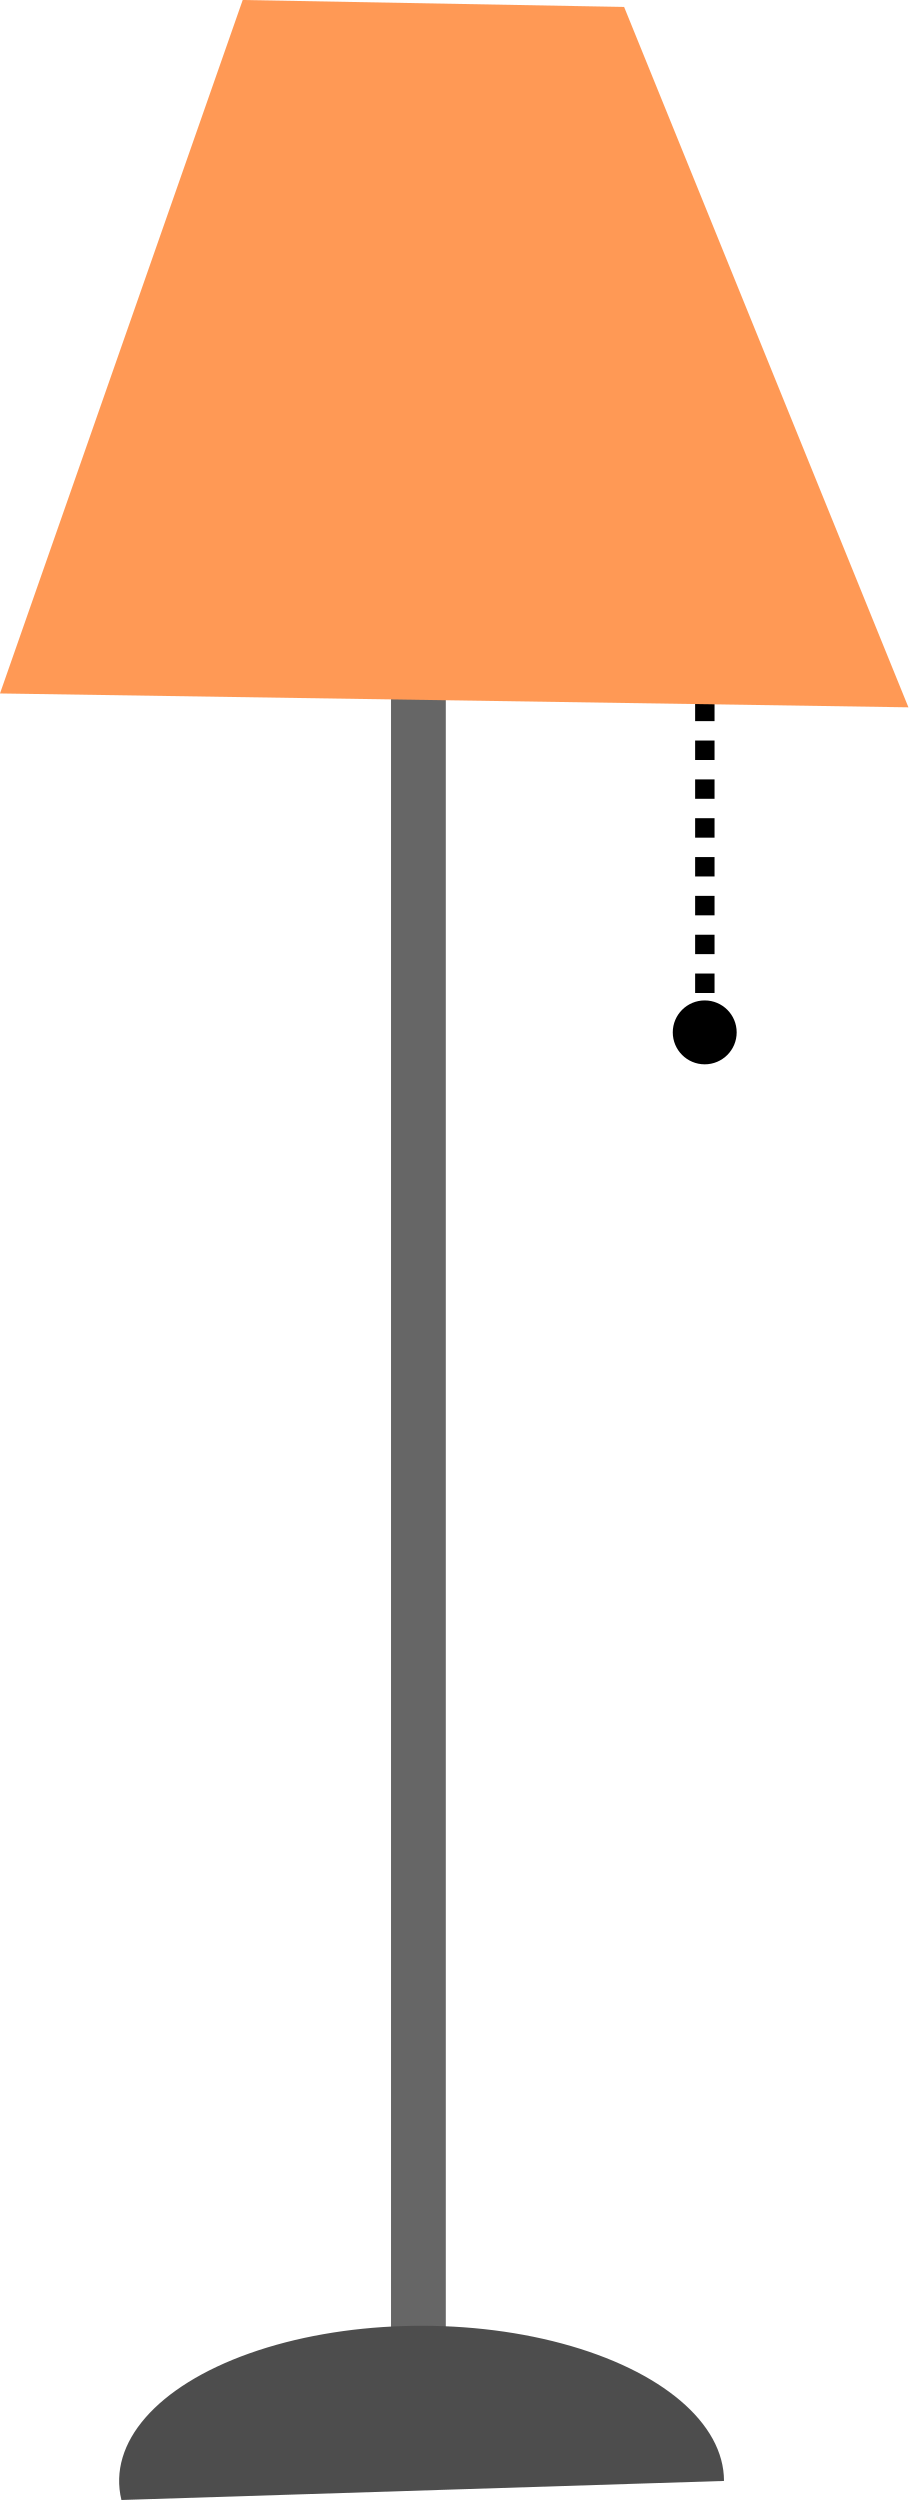
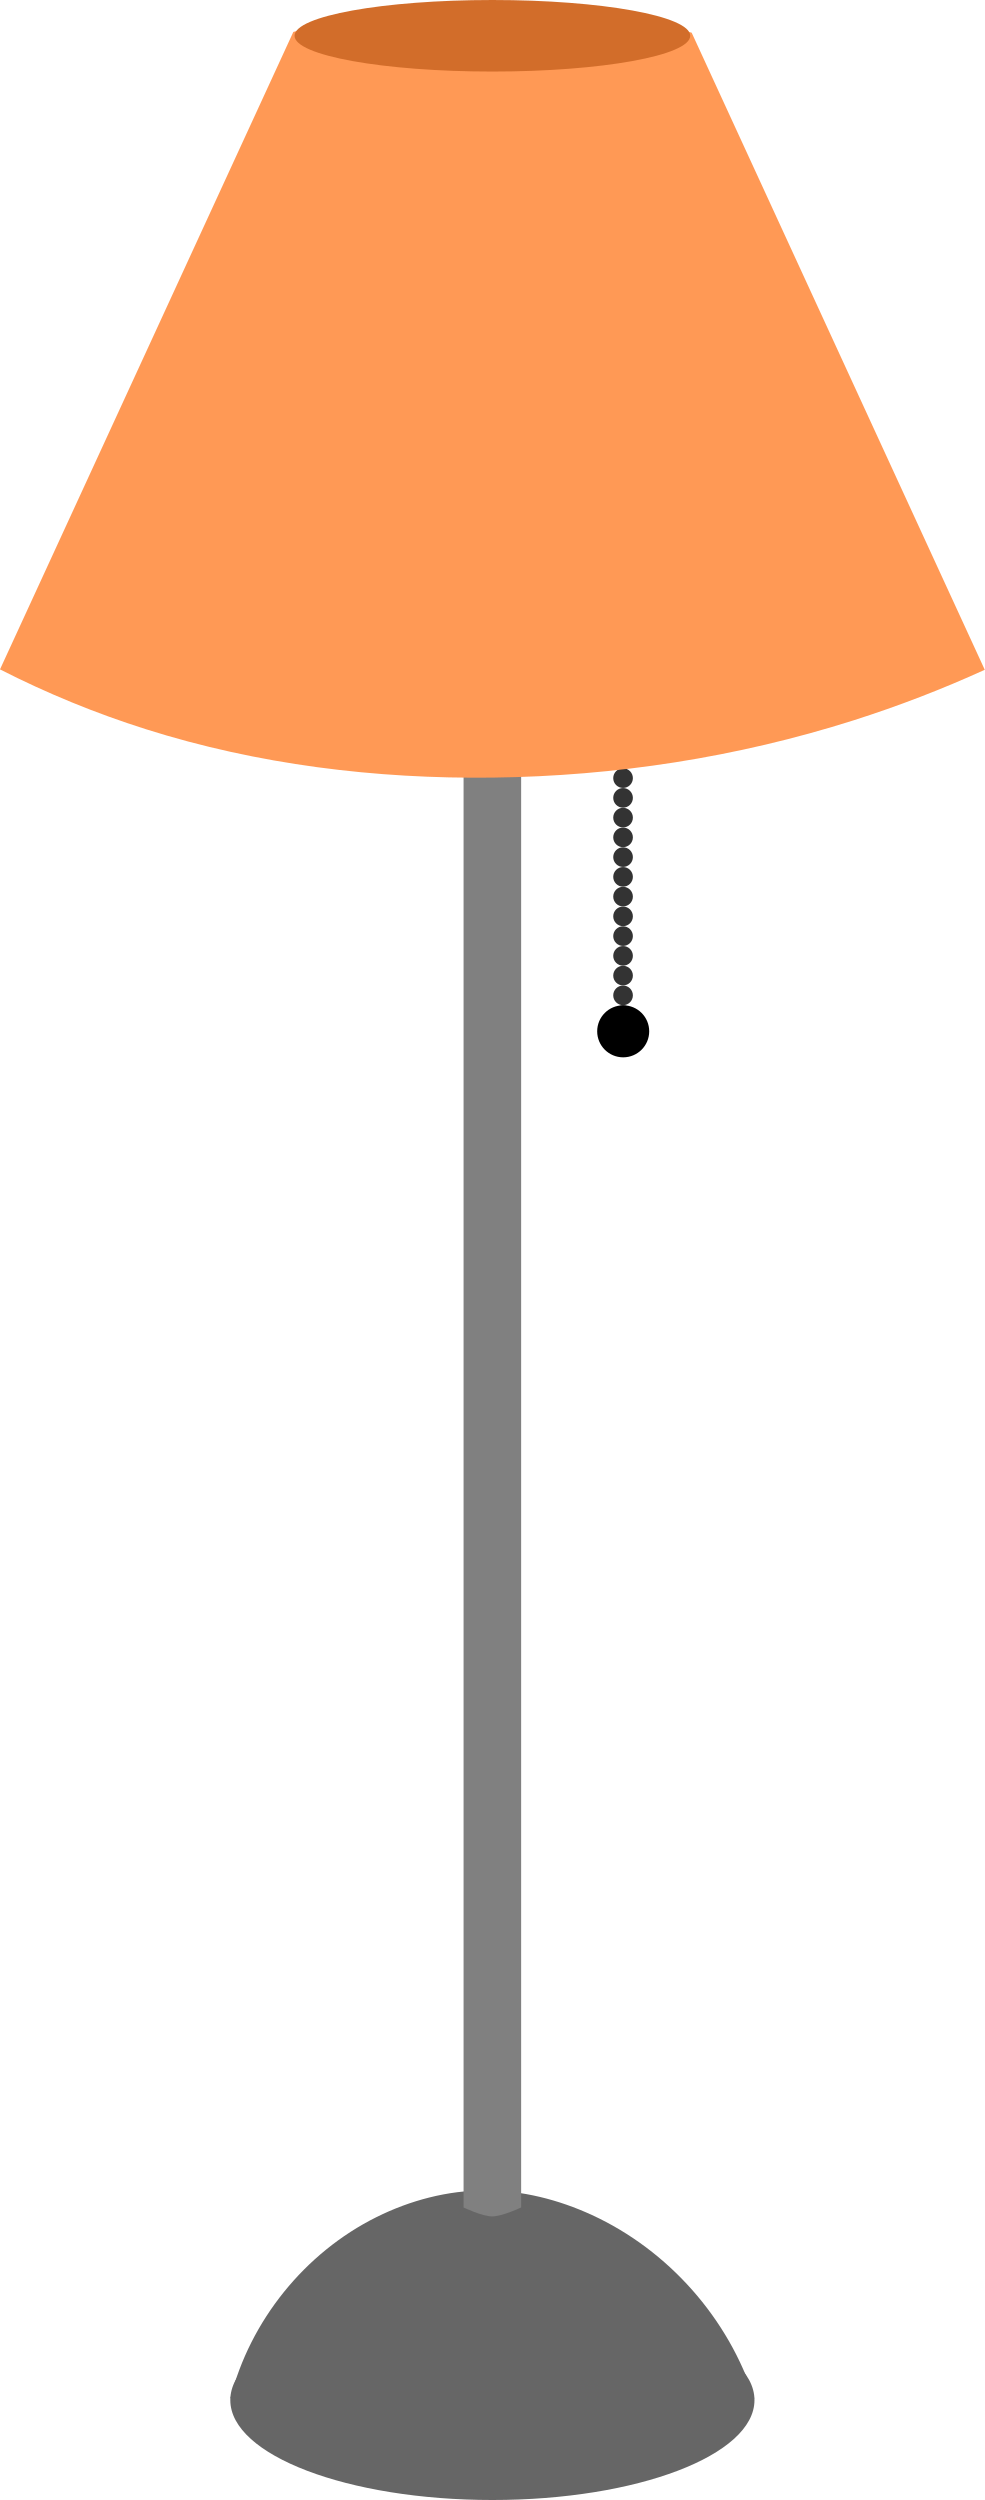
- <svg xmlns="http://www.w3.org/2000/svg" width="52.816mm" height="145.35mm" viewBox="0 0 187.143 515.021" id="svg2" version="1.1">
+ <svg xmlns="http://www.w3.org/2000/svg" xmlns:xlink="http://www.w3.org/1999/xlink" width="54.479mm" height="138.303mm" viewBox="0 0 193.036 490.05" id="svg2" version="1.1">
  <defs id="defs4">
    </defs>
-   <g id="layer1" transform="translate(-287.1429,-289.5051)">
-     <path style="opacity:1;fill:none;fill-opacity:1;fill-rule:nonzero;stroke:#000000;stroke-width:4;stroke-linecap:butt;stroke-linejoin:round;stroke-miterlimit:4;stroke-dasharray:4, 4;stroke-dashoffset:0;stroke-opacity:1" d="m 432.345,426.068 0,76.772" id="path4144" />
-     <rect style="opacity:1;fill:#666666;fill-opacity:1;fill-rule:nonzero;stroke:none;stroke-width:0.01;stroke-linecap:round;stroke-linejoin:round;stroke-miterlimit:4;stroke-dasharray:none;stroke-dashoffset:0;stroke-opacity:1" id="rect4136" width="11.285" height="421.526" x="367.696" y="367.479" />
-     <path style="opacity:1;fill:#ff9955;fill-opacity:1;fill-rule:nonzero;stroke:none;stroke-width:0.01;stroke-linecap:round;stroke-linejoin:round;stroke-miterlimit:4;stroke-dasharray:none;stroke-dashoffset:0;stroke-opacity:1" d="m 337.143,289.505 78.571,1.429 58.571,144.286 -187.143,-2.857 50,-142.857 z" id="path4138" />
-     <path style="opacity:1;fill:#4d4d4d;fill-opacity:1;fill-rule:nonzero;stroke:none;stroke-width:0.01;stroke-linecap:round;stroke-linejoin:round;stroke-miterlimit:4;stroke-dasharray:none;stroke-dashoffset:0;stroke-opacity:1" id="path4142" d="m 436.293,-800.6 a 62.303,31.964 0 0 1 -33.392,28.314 62.303,31.964 0 0 1 -64.383,-2.036 62.303,31.964 0 0 1 -26.361,-30.204" transform="scale(1,-1)" />
-     <circle style="opacity:1;fill:#000000;fill-opacity:1;fill-rule:nonzero;stroke:none;stroke-width:4;stroke-linecap:butt;stroke-linejoin:round;stroke-miterlimit:4;stroke-dasharray:4, 4;stroke-dashoffset:0;stroke-opacity:1" id="path4148" cx="432.321" cy="502.184" r="6.582" />
+   <g id="layer1" transform="translate(-280.625,-301.1703)">
+     <g id="g6050" transform="matrix(0.7962808,0,0,0.7962808,61.01012,96.18291)">
+       <g style="fill:#333333" transform="matrix(0,0.5889092,-0.5889092,0,712.3118,139.5273)" id="g6027">
+         <circle style="opacity:1;fill:#333333;fill-opacity:1;fill-rule:nonzero;stroke:none;stroke-width:4;stroke-linecap:butt;stroke-linejoin:round;stroke-miterlimit:4;stroke-dasharray:none;stroke-dashoffset:0;stroke-opacity:1" id="path5945" cx="467.679" cy="480.776" r="4.107" />
+         <use height="100%" width="100%" style="fill:#333333;stroke:#ff0000;stroke-width:2.132" x="0" y="0" xlink:href="#path5945" id="use5987" />
+         <use height="100%" width="100%" style="fill:#333333;stroke:#ff0000;stroke-width:2.132" x="0" y="0" xlink:href="#path5945" transform="translate(8.255357,0)" id="use5989" />
+         <use height="100%" width="100%" style="fill:#333333;stroke:#ff0000;stroke-width:2.132" x="0" y="0" xlink:href="#path5945" transform="translate(16.51072,0)" id="use5991" />
+         <use height="100%" width="100%" style="fill:#333333;stroke:#ff0000;stroke-width:2.132" x="0" y="0" xlink:href="#path5945" transform="translate(24.76607,0)" id="use5993" />
+         <use height="100%" width="100%" style="fill:#333333;stroke:#ff0000;stroke-width:2.132" x="0" y="0" xlink:href="#path5945" transform="translate(33.02143,0)" id="use5995" />
+         <use height="100%" width="100%" style="fill:#333333;stroke:#ff0000;stroke-width:2.132" x="0" y="0" xlink:href="#path5945" transform="translate(41.27679,0)" id="use5997" />
+         <use height="100%" width="100%" style="fill:#333333;stroke:#ff0000;stroke-width:2.132" x="0" y="0" xlink:href="#path5945" transform="translate(49.53214,0)" id="use5999" />
+         <use height="100%" width="100%" style="fill:#333333;stroke:#ff0000;stroke-width:2.132" x="0" y="0" xlink:href="#path5945" transform="translate(57.7875,0)" id="use6001" />
+         <use height="100%" width="100%" style="fill:#333333;stroke:#ff0000;stroke-width:2.132" x="0" y="0" xlink:href="#path5945" transform="translate(66.04286,0)" id="use6003" />
+         <use height="100%" width="100%" style="fill:#333333;stroke:#ff0000;stroke-width:2.132" x="0" y="0" xlink:href="#path5945" transform="translate(74.29822,0)" id="use6005" />
+         <use height="100%" width="100%" style="fill:#333333;stroke:#ff0000;stroke-width:2.132" x="0" y="0" xlink:href="#path5945" transform="translate(82.55357,0)" id="use6007" />
+         <use height="100%" width="100%" style="fill:#333333;stroke:#ff0000;stroke-width:2.132" x="0" y="0" xlink:href="#path5945" transform="translate(90.80893,0)" id="use6009" />
+         <use height="100%" width="100%" style="fill:#333333;stroke:#ff0000;stroke-width:2.132" x="0" y="0" xlink:href="#path5945" transform="translate(99.06429,0)" id="use6011" />
+         <use height="100%" width="100%" style="fill:#333333;stroke:#ff0000;stroke-width:2.132" x="0" y="0" xlink:href="#path5945" transform="translate(107.3196,0)" id="use6013" />
+         <use height="100%" width="100%" style="fill:#333333;stroke:#ff0000;stroke-width:2.132" x="0" y="0" xlink:href="#path5945" transform="translate(115.575,0)" id="use6015" />
+         <use height="100%" width="100%" style="fill:#333333;stroke:#ff0000;stroke-width:2.132" x="0" y="0" xlink:href="#path5945" transform="translate(123.8304,0)" id="use6017" />
+         <use height="100%" width="100%" style="fill:#333333;stroke:#ff0000;stroke-width:2.132" x="0" y="0" xlink:href="#path5945" transform="translate(132.0857,0)" id="use6019" />
+         <use height="100%" width="100%" style="fill:#333333;stroke:#ff0000;stroke-width:2.132" x="0" y="0" xlink:href="#path5945" transform="translate(140.3411,0)" id="use6021" />
+         <use height="100%" width="100%" style="fill:#333333;stroke:#ff0000;stroke-width:2.132" x="0" y="0" xlink:href="#path5945" transform="translate(148.5964,0)" id="use6023" />
+         <use height="100%" width="100%" style="fill:#333333;stroke:#ff0000;stroke-width:2.132" x="0" y="0" xlink:href="#path5945" transform="translate(156.8518,0)" id="use6025" />
+       </g>
+       <circle r="6.403" cy="511.312" cx="429.212" id="path4148" style="opacity:1;fill:#000000;fill-opacity:1;fill-rule:nonzero;stroke:none;stroke-width:4;stroke-linecap:butt;stroke-linejoin:round;stroke-miterlimit:4;stroke-dasharray:4, 4;stroke-dashoffset:0;stroke-opacity:1" />
+     </g>
+     <ellipse id="ellipse5936" style="opacity:1;fill:#666666;fill-opacity:1;fill-rule:nonzero;stroke:none;stroke-width:4;stroke-linecap:butt;stroke-linejoin:round;stroke-miterlimit:4;stroke-dasharray:none;stroke-dashoffset:0;stroke-opacity:1" ry="19.579" rx="51.373" cy="771.642" cx="377.143" />
+     <path cx="377.143" cy="432.205" rx="96.786" ry="17.277" style="opacity:1;fill:#ff9955;fill-opacity:1;fill-rule:nonzero;stroke:none;stroke-width:4;stroke-linecap:butt;stroke-linejoin:round;stroke-miterlimit:4;stroke-dasharray:none;stroke-dashoffset:0;stroke-opacity:1" id="path5938" d="" />
+     <path style="opacity:1;fill:#666666;fill-opacity:1;fill-rule:nonzero;stroke:none;stroke-width:4;stroke-linecap:butt;stroke-linejoin:round;stroke-miterlimit:4;stroke-dasharray:none;stroke-dashoffset:0;stroke-opacity:1" d="m 325.786,771.282 c 3.853,-15.213 14.6,-28.536 28.652,-35.522 6.608,-3.285 13.933,-5.218 21.313,-5.228 7.21,-0.01 14.362,1.81 20.911,4.826 14.965,6.892 26.804,20.271 31.824,35.963" id="path5940" />
+     <path style="opacity:1;fill:#808080;fill-opacity:1;fill-rule:nonzero;stroke:none;stroke-width:0.01;stroke-linecap:round;stroke-linejoin:round;stroke-miterlimit:4;stroke-dasharray:none;stroke-dashoffset:0;stroke-opacity:1" d="m 371.494,363.081 11.285,0 0,370.795 c 0,0 -3.709,1.762 -5.7,1.756 -1.955,-0.006 -5.585,-1.756 -5.585,-1.756 z" id="rect4136" />
+     <path style="opacity:1;fill:#ff9955;fill-opacity:1;fill-rule:nonzero;stroke:none;stroke-width:0.01;stroke-linecap:round;stroke-linejoin:round;stroke-miterlimit:4;stroke-dasharray:none;stroke-dashoffset:0;stroke-opacity:1" d="m 338.125,307.427 c 11.962,-3.229 24.329,-4.955 36.718,-5.126 13.944,-0.192 27.913,1.589 41.362,5.274 l 57.455,124.887 c -8.358,3.808 -16.944,7.116 -25.696,9.901 -22.832,7.264 -46.773,10.939 -70.731,11.234 -22.997,0.283 -46.118,-2.558 -68.044,-9.498 -9.823,-3.109 -19.388,-7.032 -28.565,-11.716 l 57.5,-124.955 z" id="path4138" />
+     <ellipse style="opacity:1;fill:#d26d2a;fill-opacity:1;fill-rule:nonzero;stroke:none;stroke-width:4;stroke-linecap:butt;stroke-linejoin:round;stroke-miterlimit:4;stroke-dasharray:none;stroke-dashoffset:0;stroke-opacity:1" id="path5934" cx="377.143" cy="308.183" rx="38.781" ry="7.013" />
  </g>
</svg>
